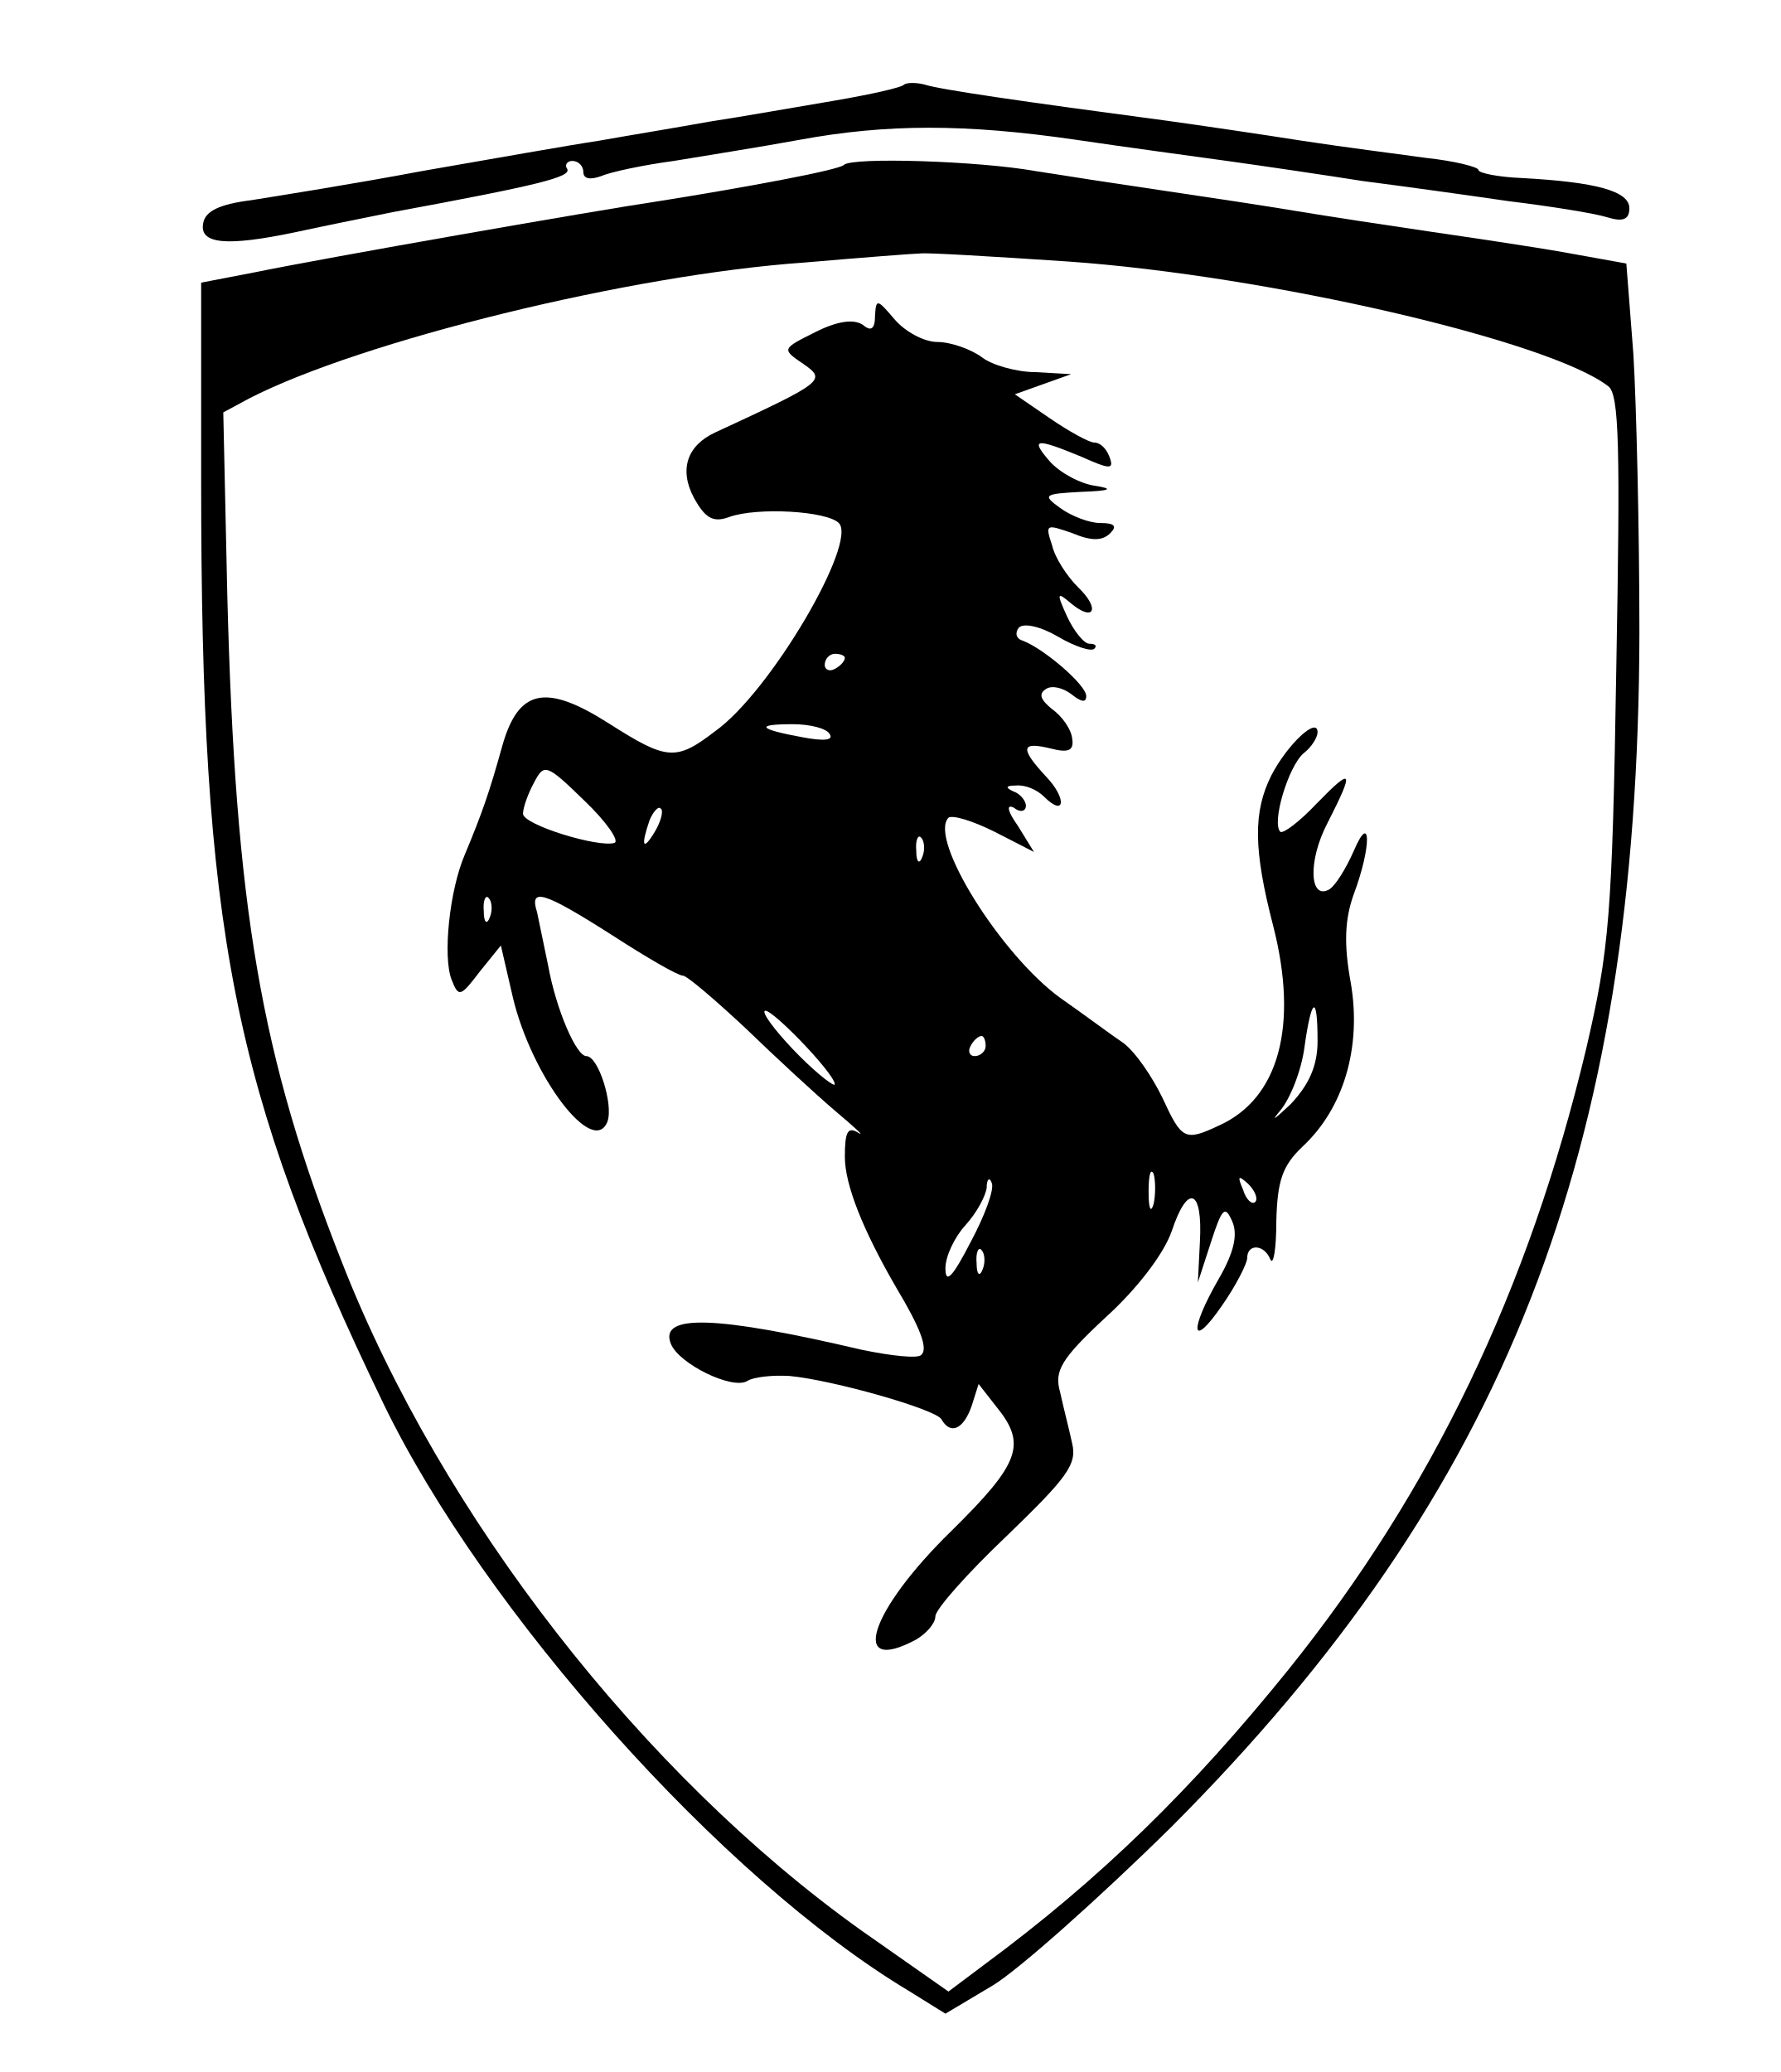
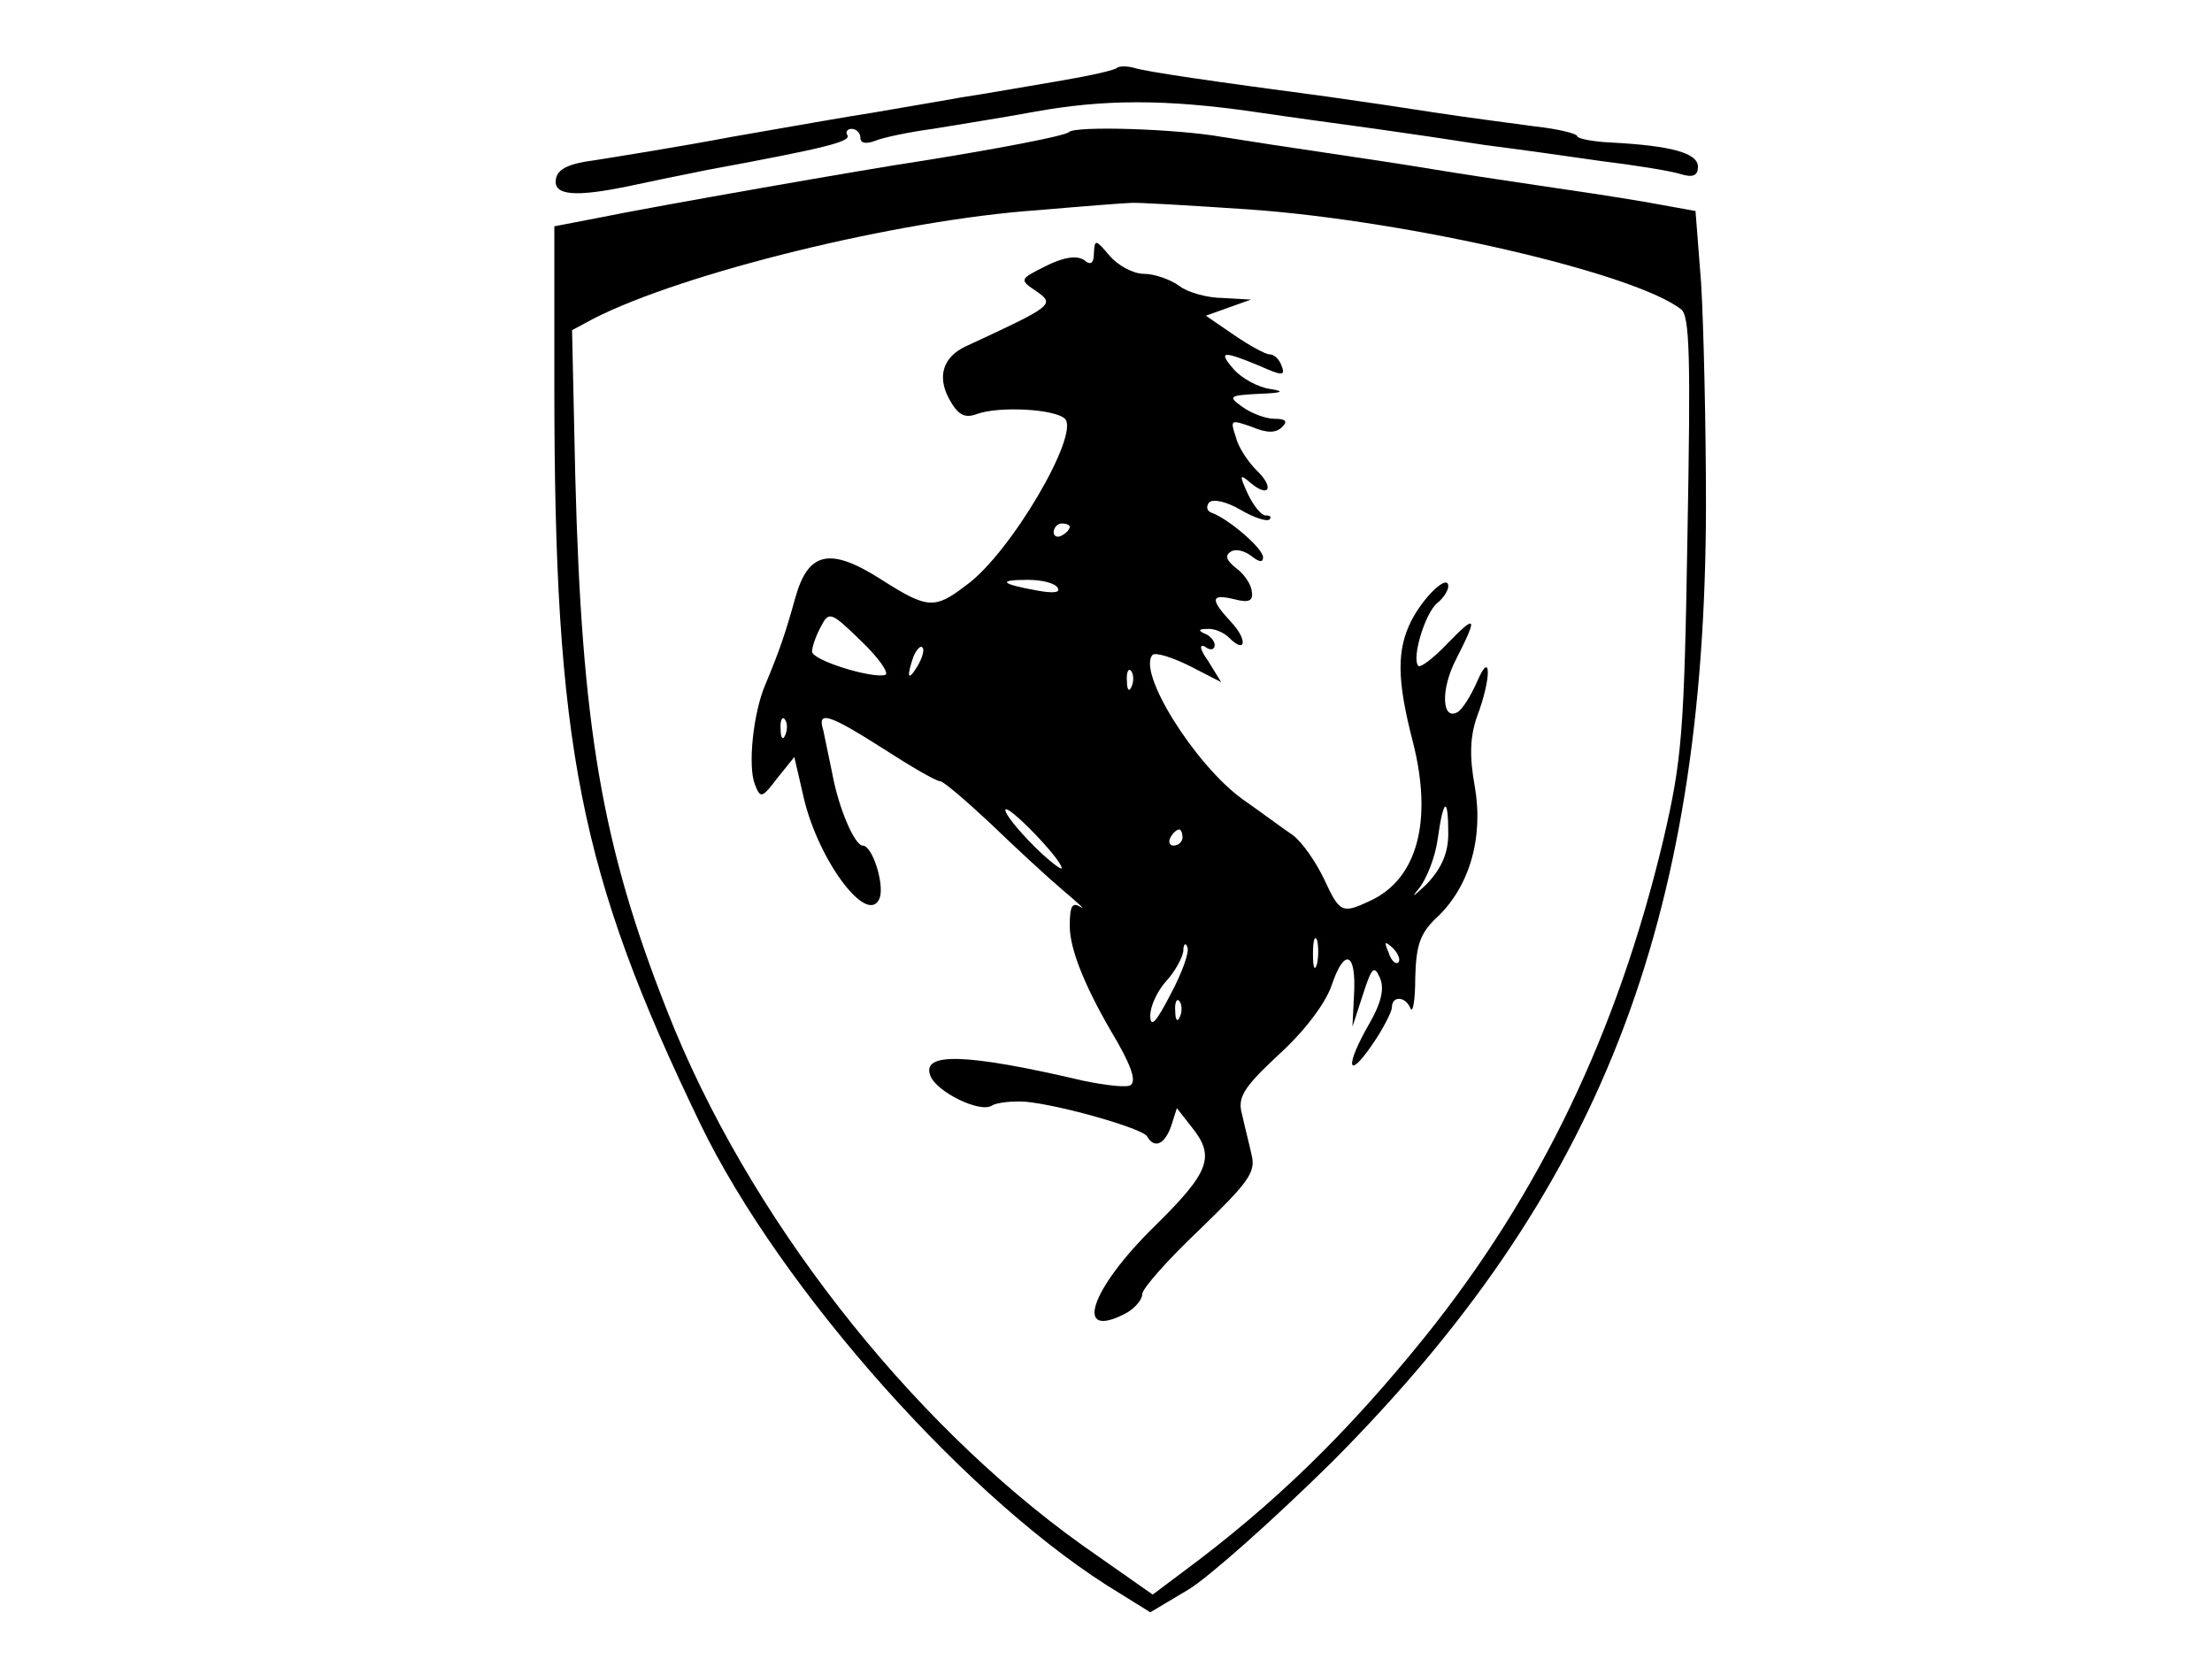
- <svg xmlns="http://www.w3.org/2000/svg" version="1.0" width="177pt" height="206pt" viewBox="0 0 177 206" preserveAspectRatio="xMidYMid meet">
+ <svg xmlns="http://www.w3.org/2000/svg" version="1.0" width="640" height="480" viewBox="0 0 177 206" preserveAspectRatio="xMidYMid meet">
  <g transform="translate(0,206) scale(0.1,-0.1)" fill="#000000" stroke="none">
    <path d="M899 1976 c-2 -3 -34 -10 -69 -16 -36 -6 -92 -16 -125 -21 -33 -6 -82 -14 -110 -19 -27 -4 -106 -18 -175 -30 -69 -13 -145 -25 -170 -29 -32 -4 -46 -11 -48 -23 -4 -21 24 -23 91 -9 23 5 67 14 97 20 146 27 178 35 174 43 -3 4 0 8 5 8 6 0 11 -5 11 -11 0 -7 7 -8 18 -4 9 4 42 11 72 15 30 5 87 14 125 21 87 16 165 16 275 0 47 -7 114 -16 150 -21 36 -5 97 -14 135 -20 39 -5 104 -14 145 -20 41 -5 85 -12 98 -16 16 -5 22 -2 22 9 0 17 -33 26 -107 30 -24 1 -43 5 -43 8 0 3 -24 9 -52 12 -29 4 -84 11 -123 17 -38 6 -99 15 -135 20 -143 19 -226 31 -241 36 -8 2 -17 2 -20 0z" />
    <path d="M839 1896 c-5 -5 -96 -22 -184 -36 -61 -9 -330 -56 -403 -71 l-52 -10 0 -198 c0 -447 31 -605 181 -916 100 -207 337 -473 522 -584 l37 -23 47 28 c25 15 105 86 178 158 332 333 464 669 465 1187 0 102 -3 227 -6 277 l-7 90 -61 11 c-34 6 -95 15 -136 21 -41 6 -100 15 -130 20 -30 5 -89 14 -130 20 -41 6 -100 15 -131 20 -56 10 -182 14 -190 6z m223 -96 c199 -14 479 -79 537 -124 11 -8 12 -61 8 -281 -4 -247 -7 -279 -30 -378 -57 -239 -153 -439 -296 -617 -96 -119 -187 -208 -302 -293 l-36 -27 -87 61 c-217 155 -417 411 -516 664 -81 205 -106 353 -114 663 l-4 182 26 14 c111 57 379 123 552 135 58 5 110 9 115 9 6 1 72 -3 147 -8z" />
    <path d="M870 1746 c0 -13 -4 -16 -12 -9 -9 6 -25 4 -47 -7 -34 -17 -34 -17 -12 -32 23 -16 20 -18 -88 -68 -28 -13 -36 -37 -21 -65 11 -20 19 -25 35 -19 28 10 97 6 109 -6 19 -19 -68 -168 -123 -207 -39 -30 -48 -29 -106 8 -63 40 -90 34 -106 -24 -12 -43 -19 -64 -37 -107 -15 -35 -22 -101 -13 -124 7 -18 9 -17 28 8 l21 26 12 -52 c19 -79 80 -159 94 -123 6 17 -9 65 -21 65 -10 0 -30 46 -38 90 -4 19 -9 43 -11 53 -8 25 6 21 75 -23 34 -22 65 -40 70 -40 4 0 32 -24 62 -52 30 -29 70 -66 90 -83 19 -16 30 -26 22 -21 -10 6 -13 1 -13 -24 0 -28 18 -73 51 -130 24 -40 32 -61 25 -67 -3 -4 -30 -1 -59 5 -145 34 -202 36 -190 6 8 -20 61 -46 76 -37 6 4 25 6 42 5 43 -4 145 -33 151 -43 9 -16 22 -10 30 13 l7 22 18 -23 c30 -37 23 -56 -45 -123 -82 -80 -102 -144 -35 -108 10 6 19 16 19 23 0 7 32 43 71 80 60 58 70 71 65 92 -3 14 -9 37 -12 51 -6 21 1 33 45 74 31 28 58 63 66 86 16 48 31 42 28 -11 l-2 -40 13 40 c11 34 14 37 21 21 6 -13 2 -31 -13 -57 -30 -52 -28 -72 3 -27 14 20 25 42 25 47 0 15 17 14 23 -1 3 -7 6 10 6 38 1 40 6 55 26 74 41 38 59 99 48 163 -7 38 -6 63 3 88 18 48 17 83 0 43 -8 -18 -18 -34 -24 -38 -20 -12 -22 28 -2 66 27 53 25 56 -11 19 -17 -18 -33 -30 -36 -28 -9 9 8 65 23 78 8 6 14 16 14 21 0 16 -30 -12 -46 -43 -18 -36 -18 -73 2 -150 25 -98 6 -171 -54 -198 -34 -16 -37 -14 -56 27 -10 21 -27 46 -39 55 -12 8 -40 29 -63 45 -59 43 -131 158 -111 179 4 3 24 -3 46 -14 l39 -20 -16 26 c-10 14 -12 22 -4 18 6 -5 12 -4 12 2 0 5 -6 12 -12 14 -9 4 -8 6 2 6 9 1 21 -4 28 -11 21 -21 23 -2 2 20 -26 28 -25 35 4 28 19 -5 24 -2 22 10 -1 9 -10 22 -20 29 -11 9 -14 15 -6 20 6 4 17 1 25 -5 10 -8 15 -9 15 -2 0 11 -42 47 -63 55 -7 2 -8 8 -4 13 5 5 22 1 39 -9 17 -10 33 -15 36 -12 3 3 1 5 -5 5 -5 0 -15 12 -22 27 -11 24 -10 25 4 13 23 -19 29 -5 7 16 -11 11 -23 29 -26 42 -7 21 -6 21 20 12 19 -8 30 -8 38 0 7 7 4 10 -10 10 -11 0 -29 7 -40 15 -18 13 -16 14 21 16 29 1 33 3 14 6 -15 2 -35 13 -45 24 -20 23 -15 24 31 5 29 -13 33 -13 28 0 -3 8 -9 14 -15 14 -5 0 -25 11 -44 24 l-35 24 28 10 28 10 -35 2 c-19 0 -44 7 -54 15 -11 8 -31 15 -44 15 -13 0 -32 10 -43 23 -17 20 -18 20 -19 3z m-30 -340 c0 -3 -4 -8 -10 -11 -5 -3 -10 -1 -10 4 0 6 5 11 10 11 6 0 10 -2 10 -4z m-15 -76 c4 -6 -6 -7 -27 -3 -44 8 -48 13 -10 13 17 0 34 -4 37 -10z m-214 -108 c-16 -5 -91 18 -91 29 0 6 5 20 11 31 10 19 12 19 50 -18 22 -21 35 -40 30 -42z m40 11 c-12 -20 -14 -14 -5 12 4 9 9 14 11 11 3 -2 0 -13 -6 -23z m266 -25 c-3 -8 -6 -5 -6 6 -1 11 2 17 5 13 3 -3 4 -12 1 -19z m-430 -60 c-3 -8 -6 -5 -6 6 -1 11 2 17 5 13 3 -3 4 -12 1 -19z m343 -166 c0 -3 -16 9 -35 28 -19 19 -35 39 -35 44 0 11 70 -61 70 -72z m480 43 c0 -24 -8 -43 -27 -63 -16 -15 -20 -18 -10 -6 10 12 21 40 24 63 7 50 13 53 13 6z m-330 -5 c0 -5 -5 -10 -11 -10 -5 0 -7 5 -4 10 3 6 8 10 11 10 2 0 4 -4 4 -10z m167 -157 c-3 -10 -5 -4 -5 12 0 17 2 24 5 18 2 -7 2 -21 0 -30z m-182 -38 c-18 -35 -25 -42 -25 -26 0 12 9 31 20 43 11 12 20 29 21 37 0 9 3 11 5 5 3 -6 -7 -33 -21 -59z m283 40 c-3 -3 -9 2 -12 12 -6 14 -5 15 5 6 7 -7 10 -15 7 -18z m-271 -67 c-3 -8 -6 -5 -6 6 -1 11 2 17 5 13 3 -3 4 -12 1 -19z" />
  </g>
</svg>
